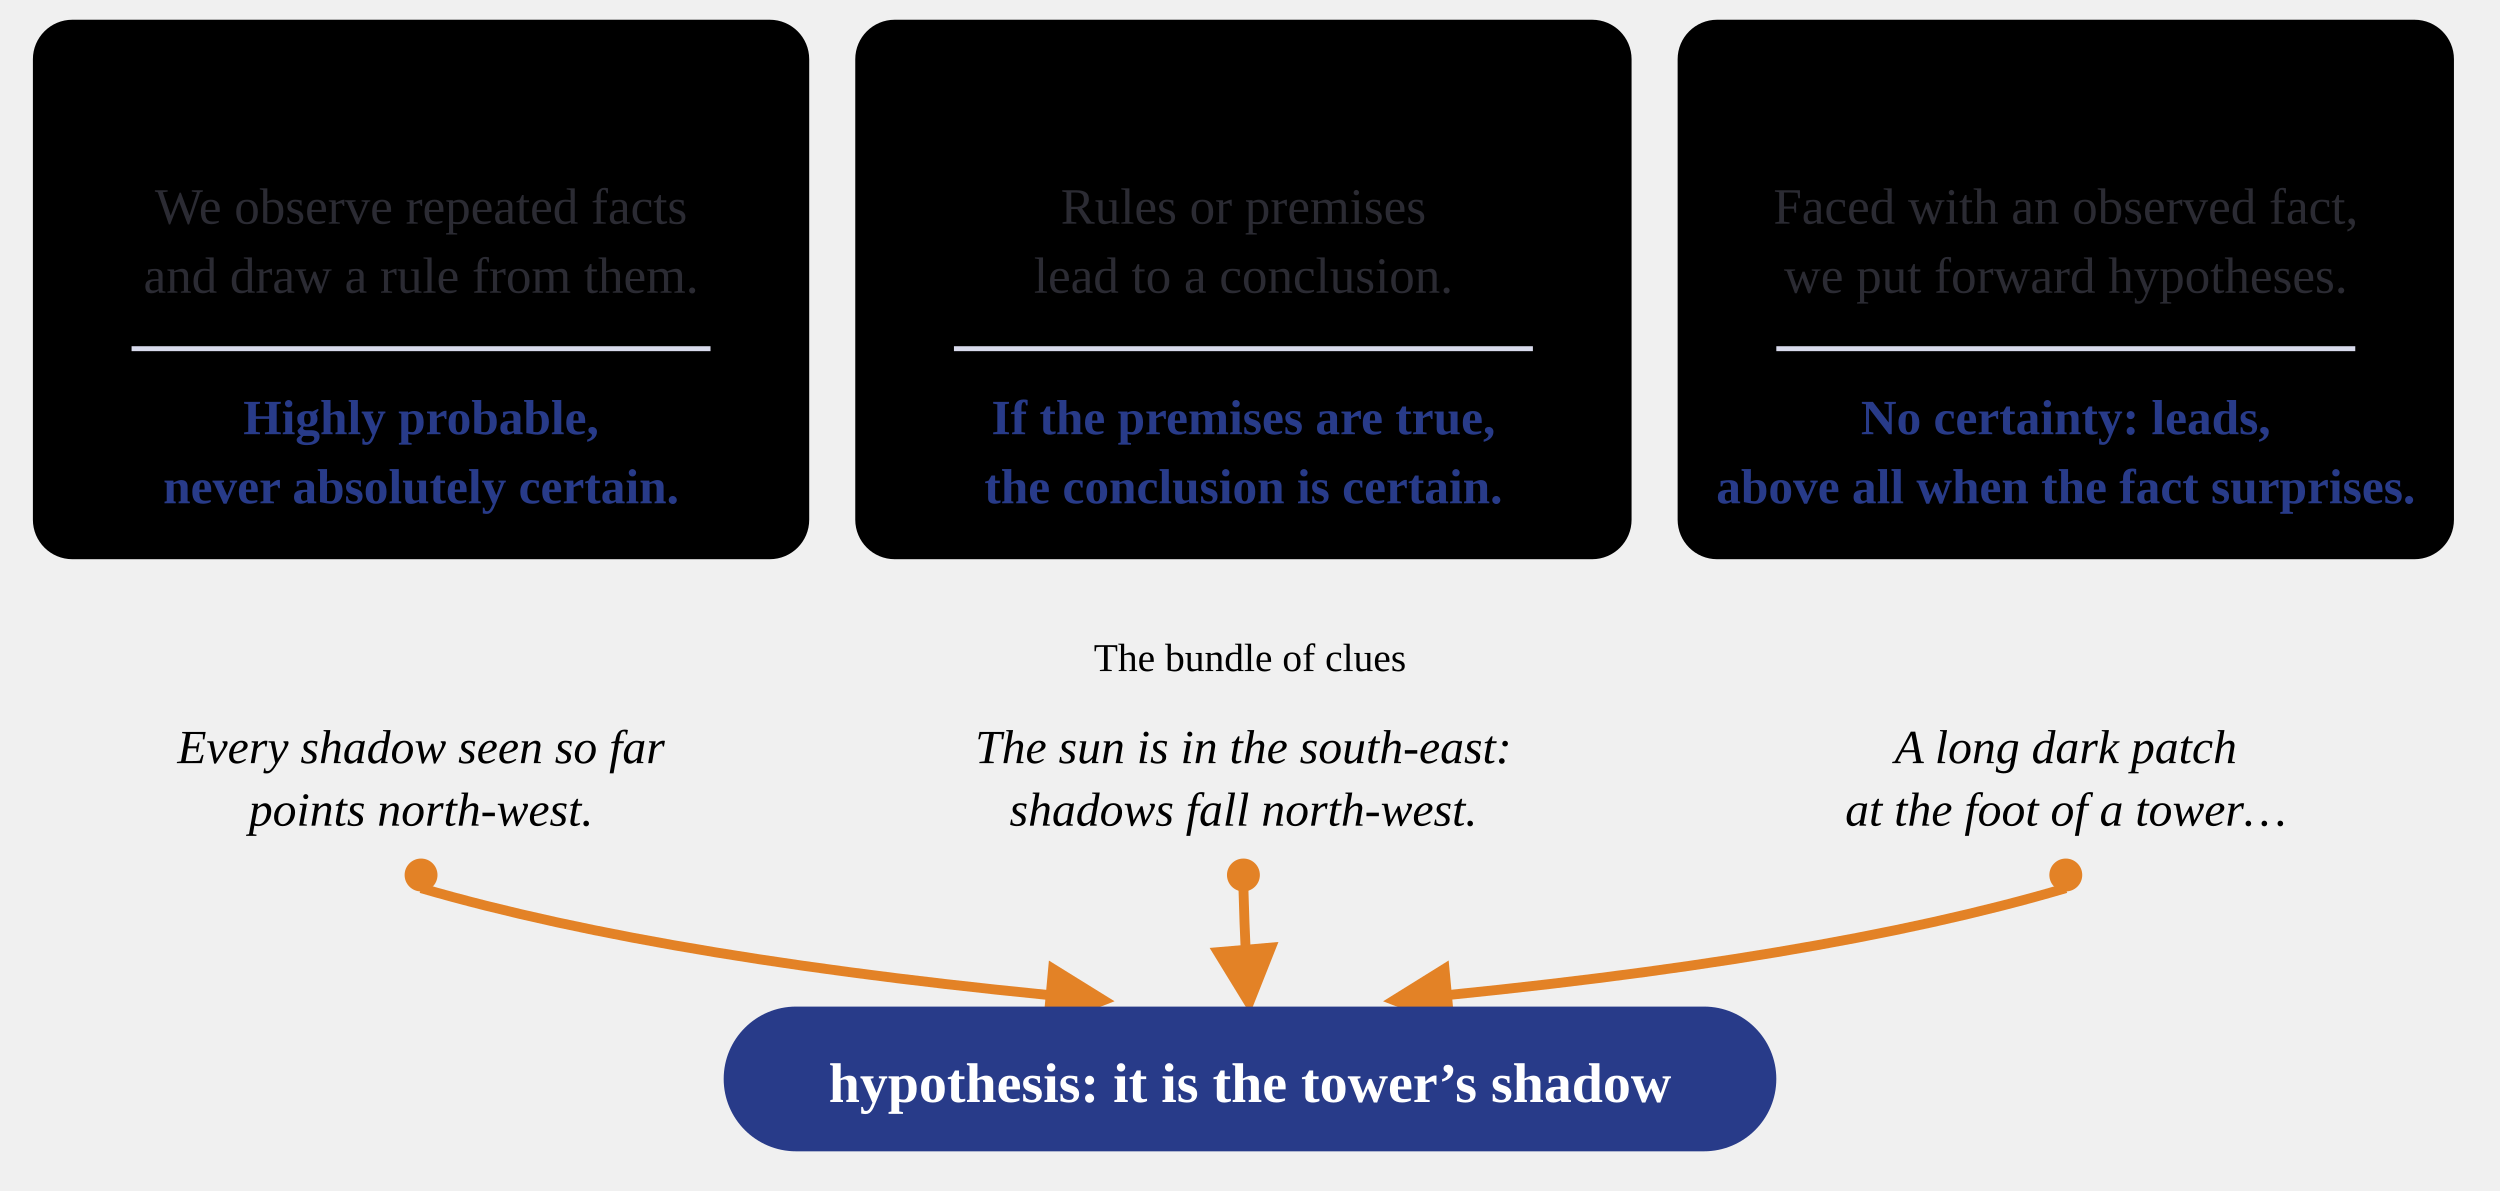
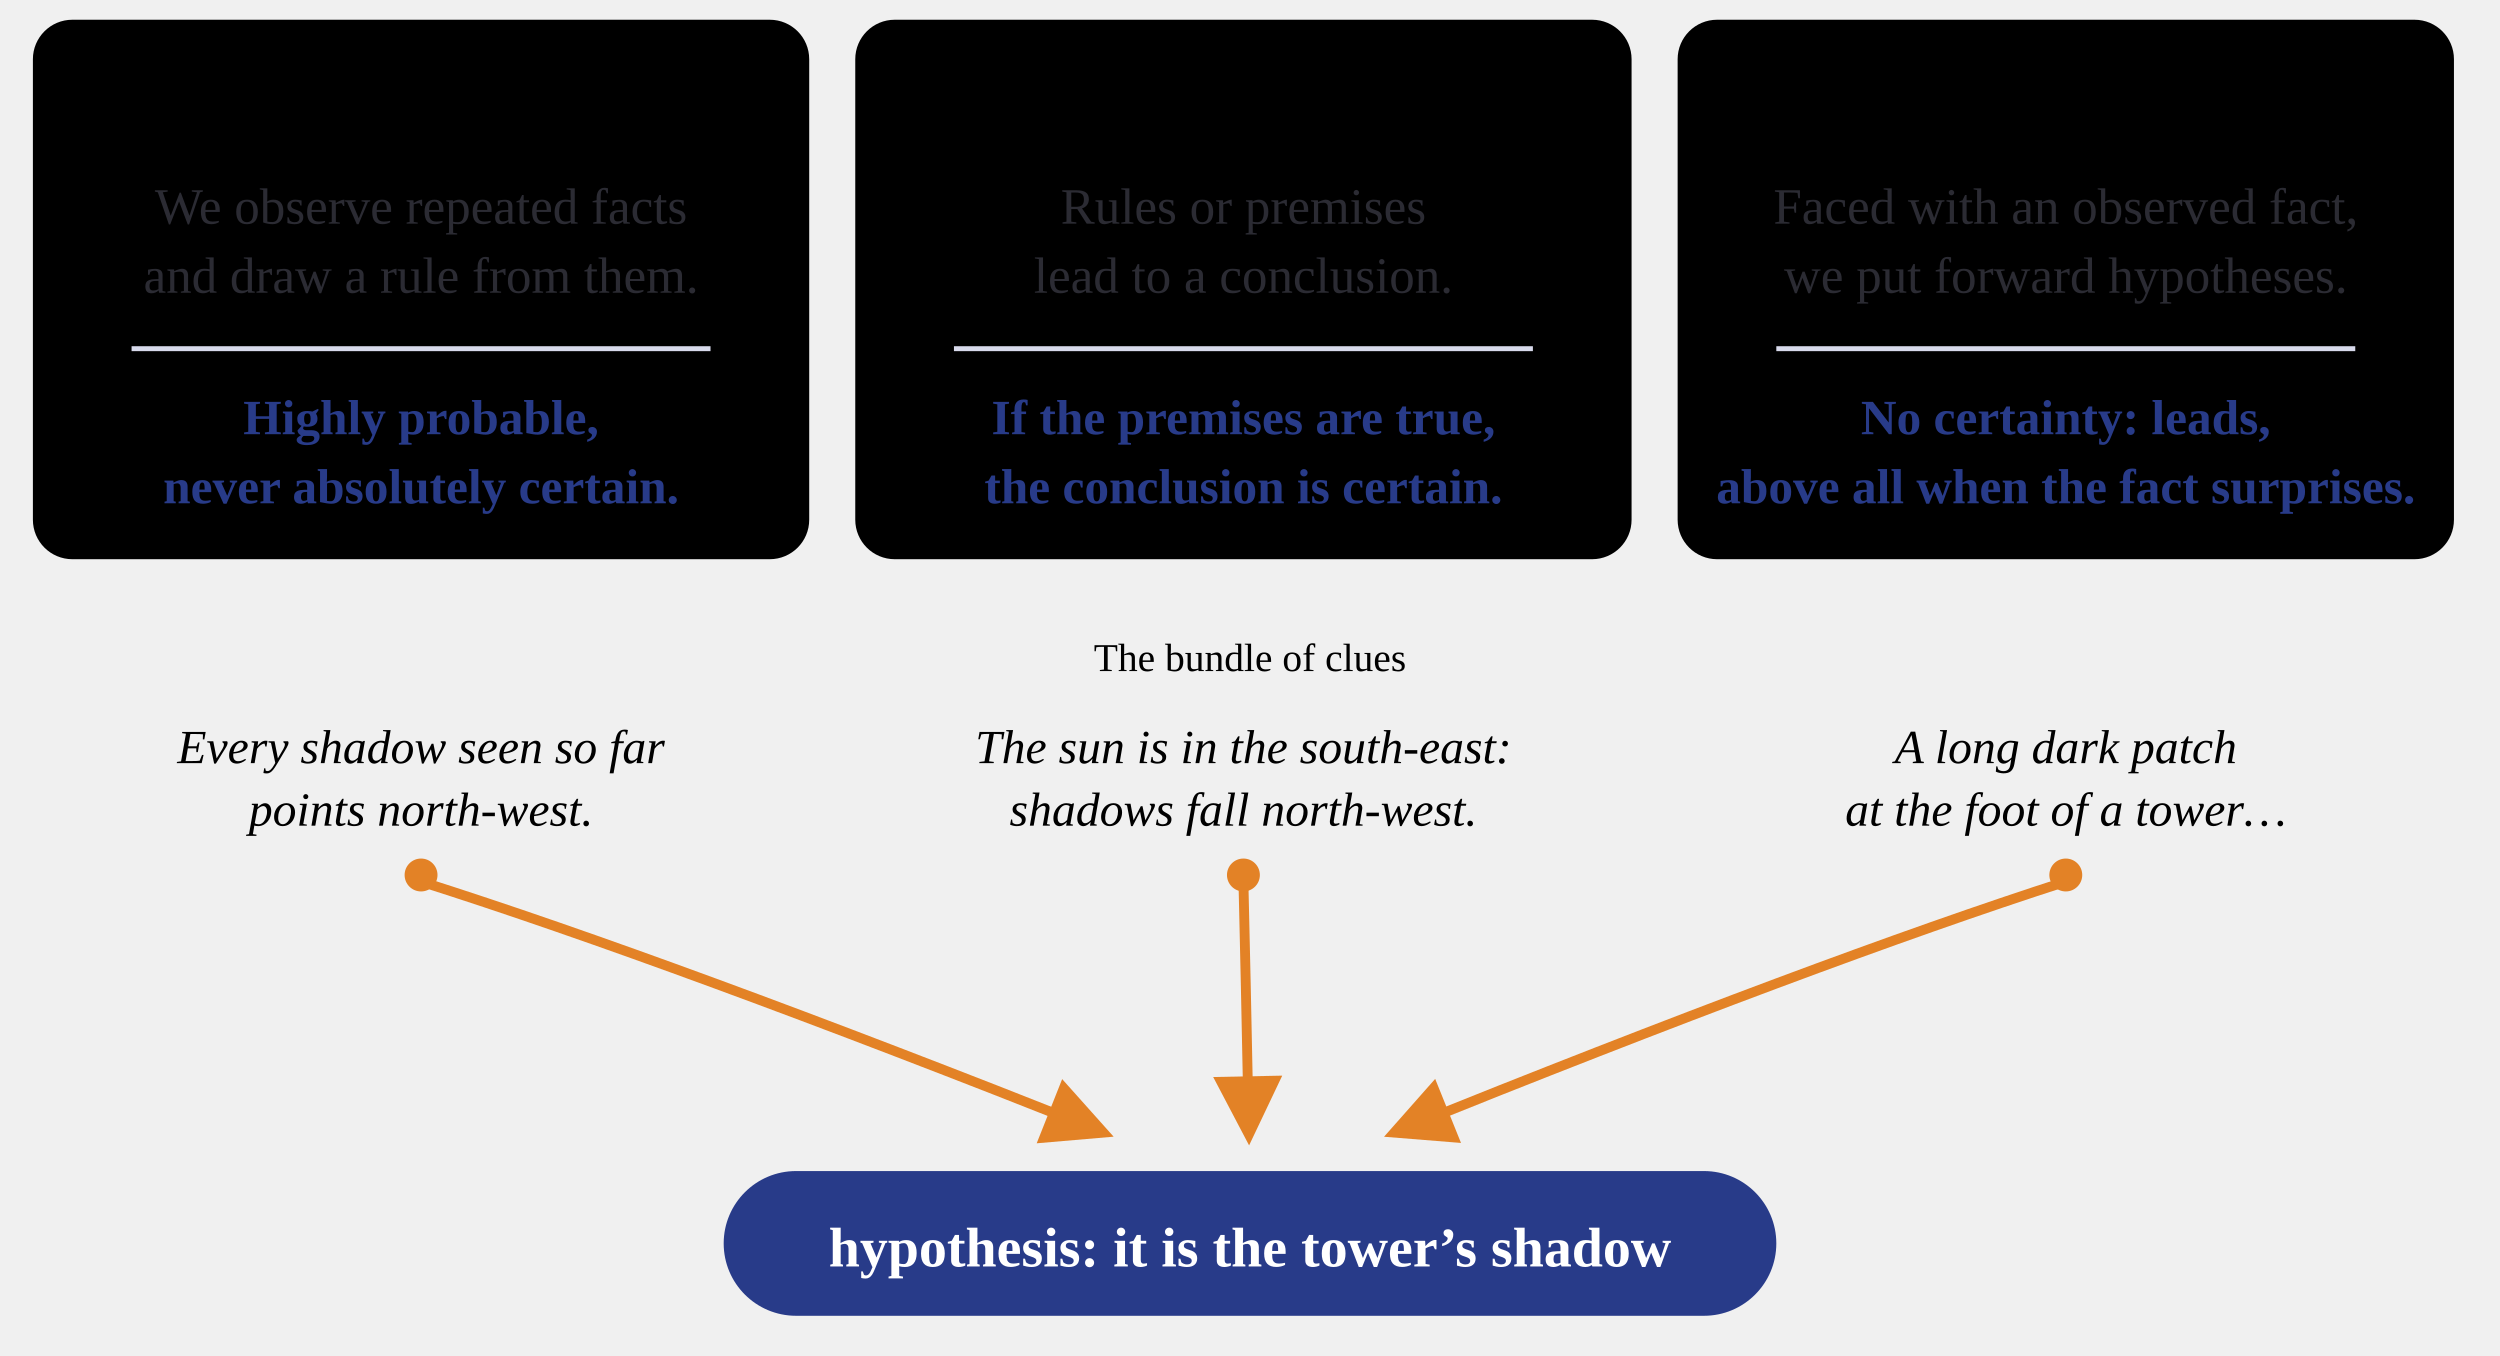
- <svg xmlns="http://www.w3.org/2000/svg" viewBox="0 0 760 362" role="img" aria-label="Induction, deduction, abduction">
+ <svg xmlns="http://www.w3.org/2000/svg" viewBox="0 0 760 412" role="img" aria-label="Induction, deduction, abduction">
  <defs>
    <marker id="fleche-raison" viewBox="0 0 10 10" refX="8" refY="5" markerWidth="7" markerHeight="7" orient="auto">
      <path d="M0 0 L10 5 L0 10 z" fill="#E38226" />
    </marker>
  </defs>
  <rect x="10" y="6" width="236" height="164" rx="12" class="s-fond" />
  <text class="s-titre" x="128" y="38" text-anchor="middle" style="font-size:22px">Induction</text>
  <text x="128" y="68" text-anchor="middle" style="font-size:15.5px;fill:#2B2B33">We observe repeated facts</text>
  <text x="128" y="89" text-anchor="middle" style="font-size:15.5px;fill:#2B2B33">and draw a rule from them.</text>
  <path d="M40 106 H216" stroke="#D8DAEC" stroke-width="1.5" />
  <text x="128" y="132" text-anchor="middle" style="font-size:15px;fill:#283B89;font-weight:700">Highly probable,</text>
  <text x="128" y="153" text-anchor="middle" style="font-size:15px;fill:#283B89;font-weight:700">never absolutely certain.</text>
  <rect x="260" y="6" width="236" height="164" rx="12" class="s-fond" />
  <text class="s-titre" x="378" y="38" text-anchor="middle" style="font-size:22px">Deduction</text>
  <text x="378" y="68" text-anchor="middle" style="font-size:15.5px;fill:#2B2B33">Rules or premises</text>
  <text x="378" y="89" text-anchor="middle" style="font-size:15.5px;fill:#2B2B33">lead to a conclusion.</text>
  <path d="M290 106 H466" stroke="#D8DAEC" stroke-width="1.5" />
  <text x="378" y="132" text-anchor="middle" style="font-size:15px;fill:#283B89;font-weight:700">If the premises are true,</text>
  <text x="378" y="153" text-anchor="middle" style="font-size:15px;fill:#283B89;font-weight:700">the conclusion is certain.</text>
  <rect x="510" y="6" width="236" height="164" rx="12" class="s-fond" />
  <text class="s-titre" x="628" y="38" text-anchor="middle" style="font-size:22px">Abduction</text>
  <text x="628" y="68" text-anchor="middle" style="font-size:15.5px;fill:#2B2B33">Faced with an observed fact,</text>
  <text x="628" y="89" text-anchor="middle" style="font-size:15.5px;fill:#2B2B33">we put forward hypotheses.</text>
  <path d="M540 106 H716" stroke="#D8DAEC" stroke-width="1.5" />
  <text x="628" y="132" text-anchor="middle" style="font-size:15px;fill:#283B89;font-weight:700">No certainty: leads,</text>
  <text x="628" y="153" text-anchor="middle" style="font-size:15px;fill:#283B89;font-weight:700">above all when the fact surprises.</text>
  <text class="s-titre" x="380" y="204" text-anchor="middle">The bundle of clues</text>
  <text class="s-petit" x="128" y="232" text-anchor="middle" style="font-size:14.5px;font-style:italic">Every shadow seen so far</text>
  <text class="s-petit" x="128" y="251" text-anchor="middle" style="font-size:14.5px;font-style:italic">points north-west.</text>
  <circle cx="128" cy="266" r="5" fill="#E38226" />
-   <path d="M128 270 Q 203.6 292 334.64 304" fill="none" stroke="#E38226" stroke-width="3" marker-end="url(#fleche-raison)" />
+   <path d="M128 268 Q 203.6 292 334.64 344" fill="none" stroke="#E38226" stroke-width="3" marker-end="url(#fleche-raison)" />
  <text class="s-petit" x="378" y="232" text-anchor="middle" style="font-size:14.5px;font-style:italic">The sun is in the south-east:</text>
  <text class="s-petit" x="378" y="251" text-anchor="middle" style="font-size:14.5px;font-style:italic">shadows fall north-west.</text>
  <circle cx="378" cy="266" r="5" fill="#E38226" />
-   <path d="M378 270 Q 378.6 292 379.64 304" fill="none" stroke="#E38226" stroke-width="3" marker-end="url(#fleche-raison)" />
+   <path d="M378 268 Q 378.6 292 379.64 344" fill="none" stroke="#E38226" stroke-width="3" marker-end="url(#fleche-raison)" />
  <text class="s-petit" x="628" y="232" text-anchor="middle" style="font-size:14.5px;font-style:italic">A long dark patch</text>
  <text class="s-petit" x="628" y="251" text-anchor="middle" style="font-size:14.5px;font-style:italic">at the foot of a tower…</text>
  <circle cx="628" cy="266" r="5" fill="#E38226" />
-   <path d="M628 270 Q 553.6 292 424.64 304" fill="none" stroke="#E38226" stroke-width="3" marker-end="url(#fleche-raison)" />
-   <rect x="220" y="306" width="320" height="44" rx="22" fill="#283B89" />
-   <text x="380" y="335" text-anchor="middle" style="font-size:17px;font-weight:700;fill:#FFFFFF">hypothesis: it is the tower’s shadow</text>
+   <path d="M628 268 Q 553.6 292 424.64 344" fill="none" stroke="#E38226" stroke-width="3" marker-end="url(#fleche-raison)" />
+   <rect x="220" y="356" width="320" height="44" rx="22" fill="#283B89" />
+   <text x="380" y="385" text-anchor="middle" style="font-size:17px;font-weight:700;fill:#FFFFFF">hypothesis: it is the tower’s shadow</text>
</svg>
